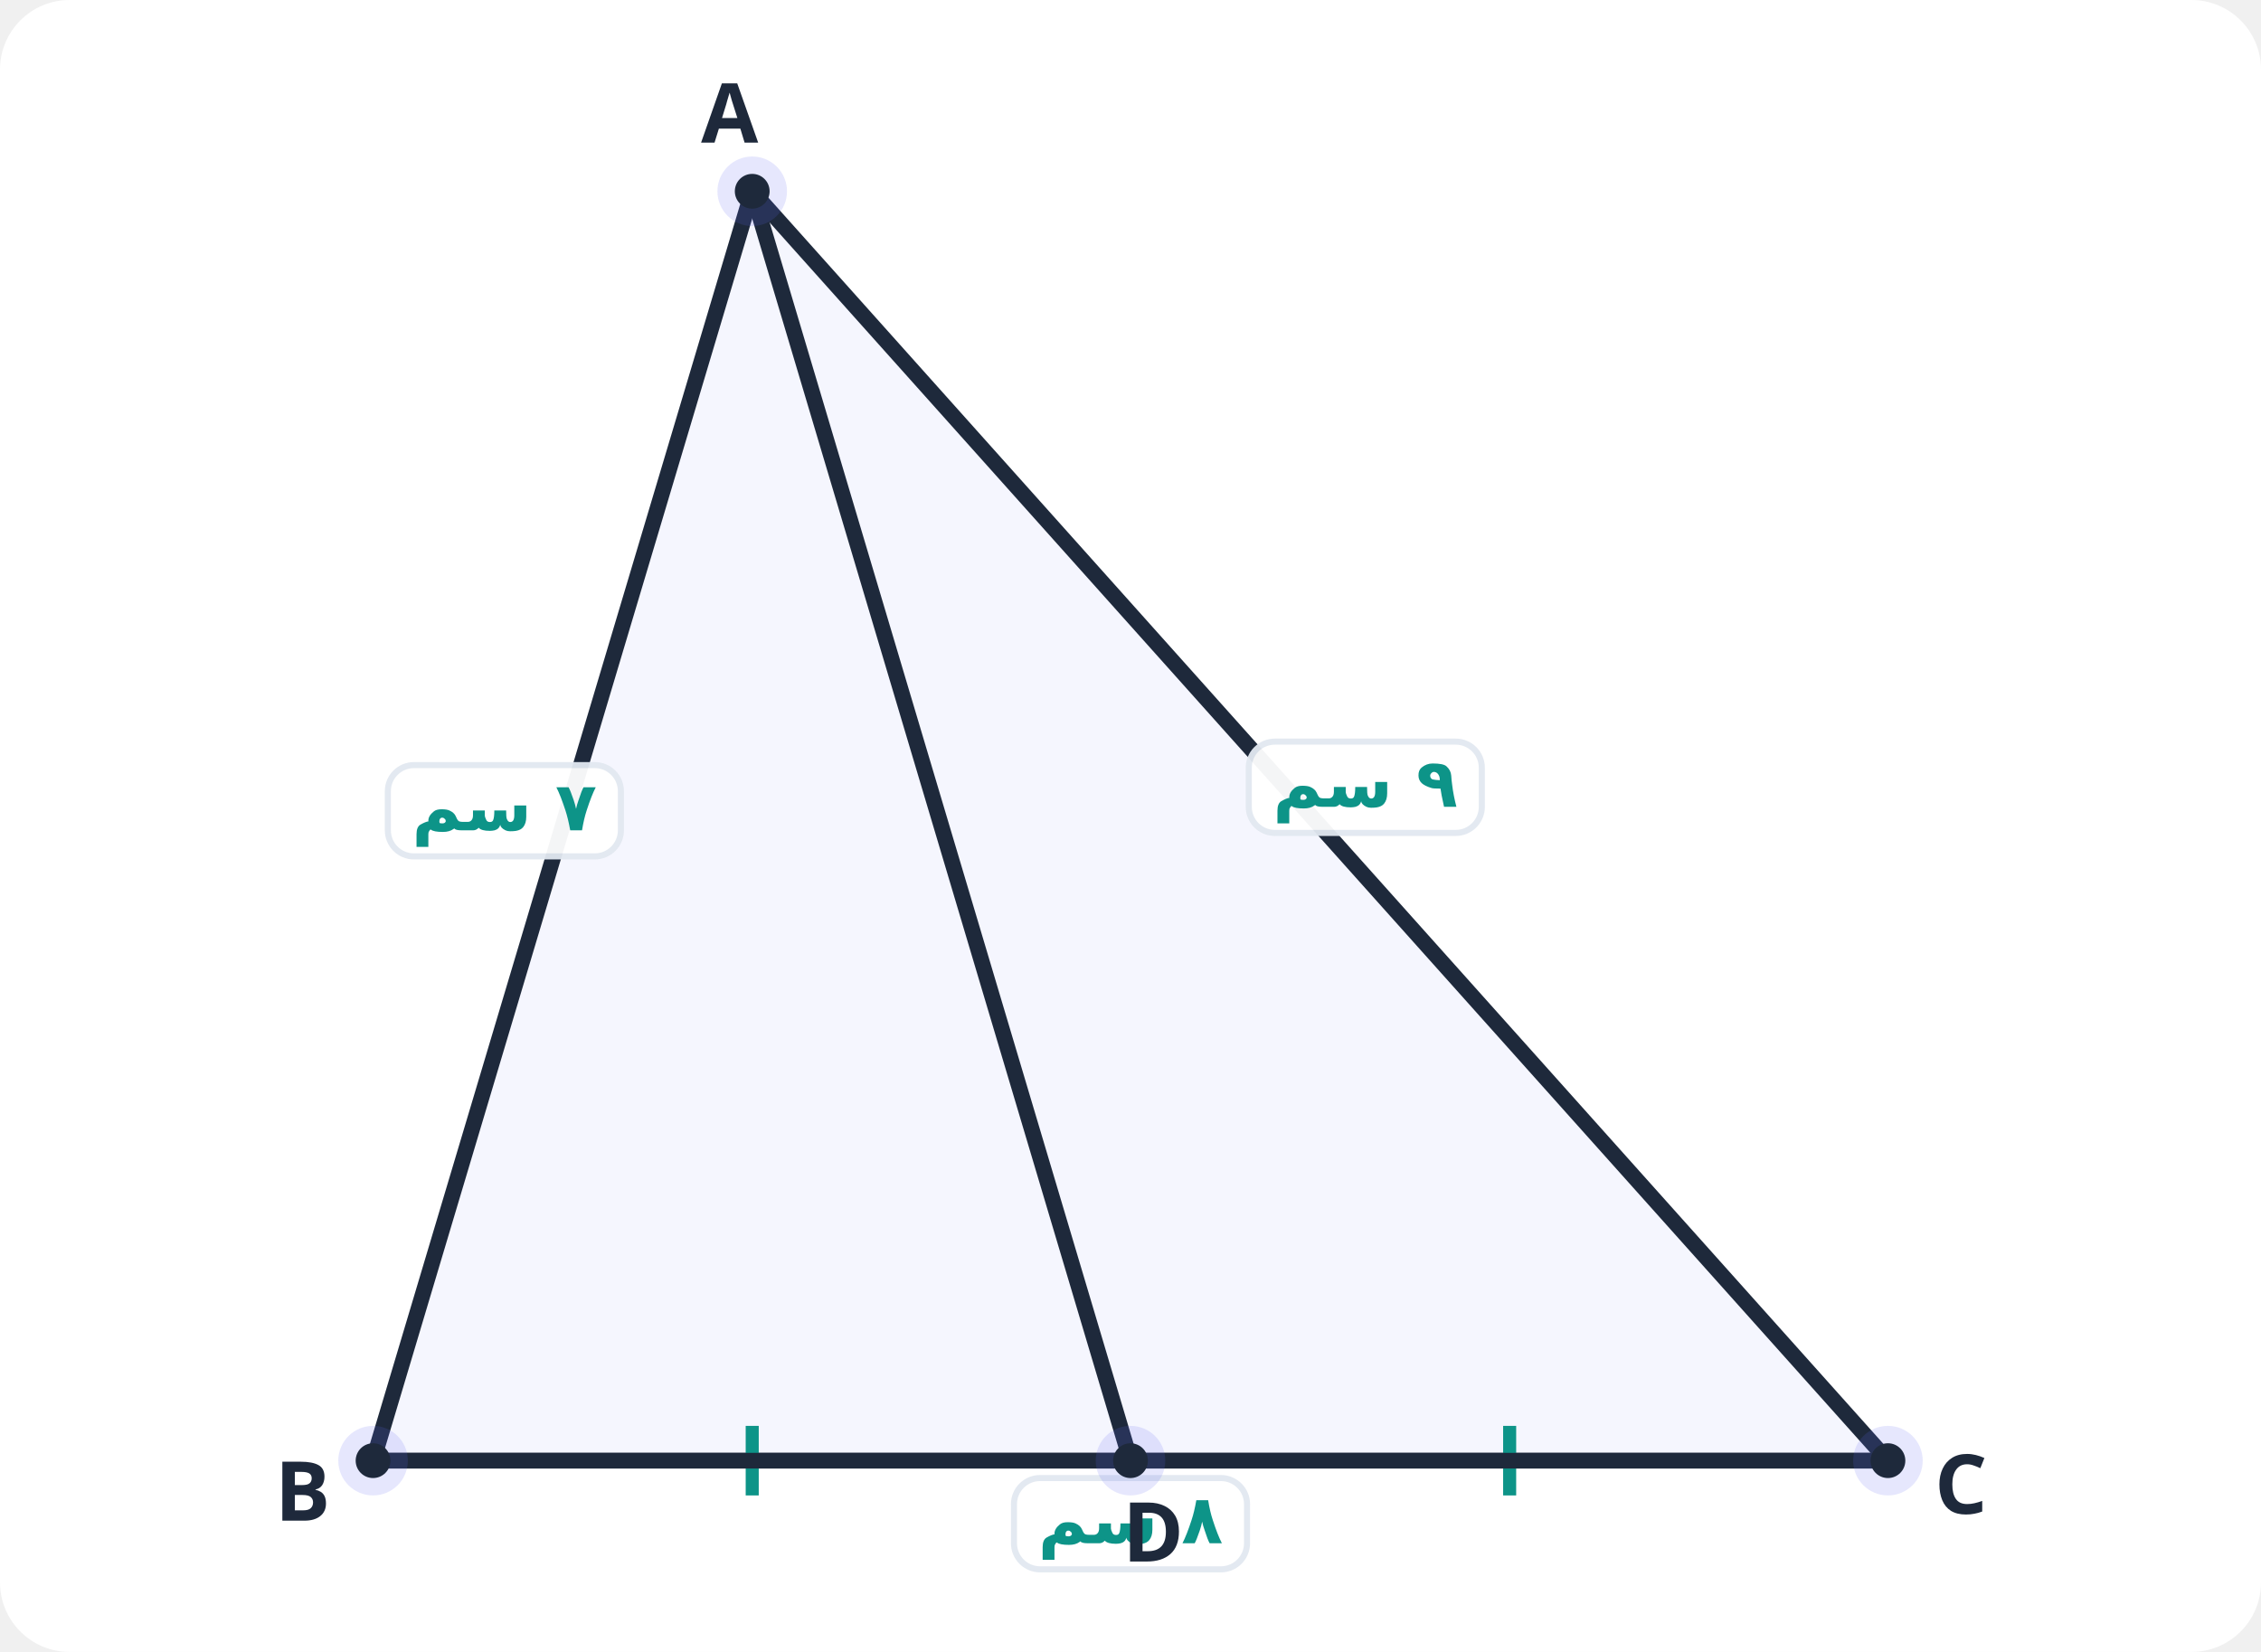
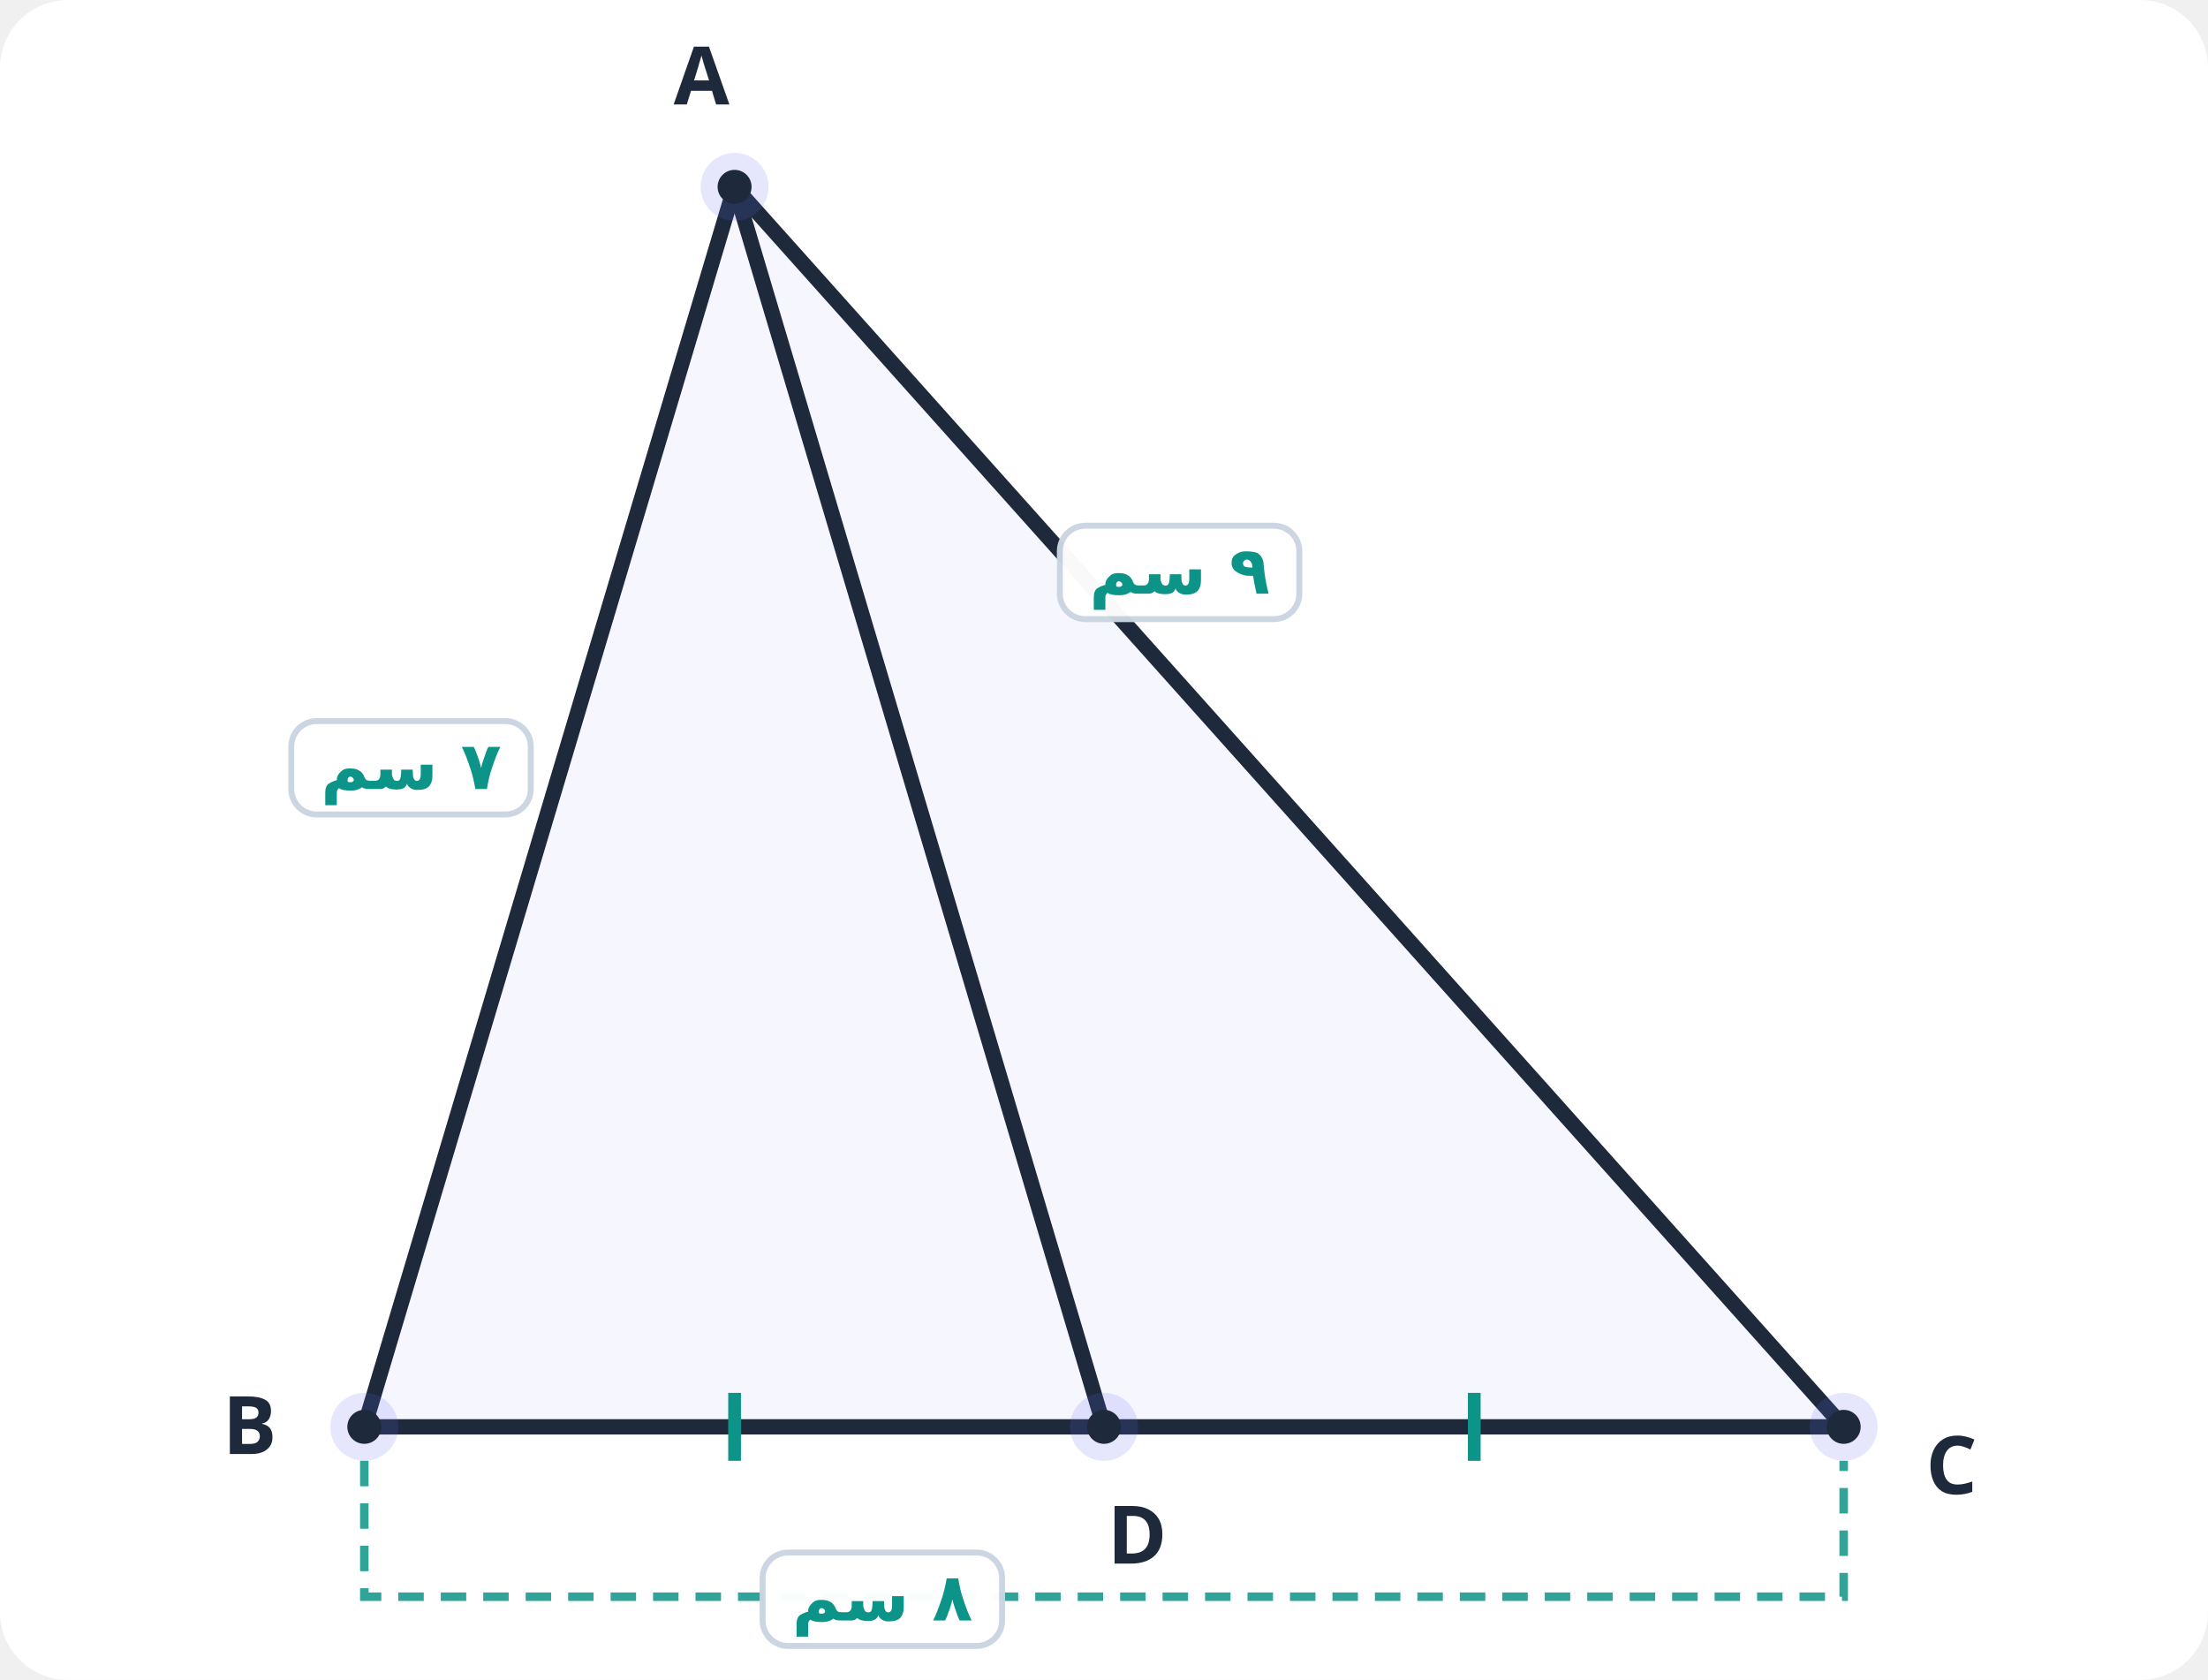
- <svg xmlns="http://www.w3.org/2000/svg" viewBox="0 0 260 190" class="w-full h-auto select-none">
-   <rect x="0" y="0" width="260" height="190" rx="8" fill="#FFFFFF" />
+ <svg xmlns="http://www.w3.org/2000/svg" viewBox="0 0 260 197.8" class="w-full h-auto select-none">
+   <rect x="0" y="0" width="260" height="197.8" rx="8" fill="#FFFFFF" />
  <g class="geometry-surface-tints">
    <polygon points="86.5,22.0 42.9,168.0 217.1,168.0" fill="#6366F1" fill-opacity="0.06" stroke="none" />
  </g>
  <line x1="86.5" y1="22" x2="42.9" y2="168" stroke="#1E293B" stroke-width="1.8" stroke-linecap="round" />
-   <rect x="44.6" y="88.0" width="26.8" height="10.5" rx="3" fill="#FFFFFF" stroke="#E2E8F0" stroke-width="0.7" opacity="0.95" />
-   <text x="58.0" y="95.5" text-anchor="middle" font-size="7.8" font-weight="800" font-family="system-ui, sans-serif" fill="#0D9488">٧ سم</text>
  <line x1="42.9" y1="168" x2="130" y2="168" stroke="#1E293B" stroke-width="1.8" stroke-linecap="round" />
  <line x1="86.5" y1="164.0" x2="86.5" y2="172.0" stroke="#0D9488" stroke-width="1.5" />
  <line x1="130" y1="168" x2="217.1" y2="168" stroke="#1E293B" stroke-width="1.8" stroke-linecap="round" />
  <line x1="173.6" y1="164.0" x2="173.6" y2="172.0" stroke="#0D9488" stroke-width="1.5" />
-   <line x1="42.9" y1="168" x2="217.1" y2="168" stroke="#1E293B" stroke-width="1.8" stroke-linecap="round" />
-   <rect x="116.6" y="170.0" width="26.8" height="10.5" rx="3" fill="#FFFFFF" stroke="#E2E8F0" stroke-width="0.7" opacity="0.95" />
-   <text x="130.0" y="177.5" text-anchor="middle" font-size="7.8" font-weight="800" font-family="system-ui, sans-serif" fill="#0D9488">٨ سم</text>
  <line x1="217.1" y1="168" x2="86.5" y2="22" stroke="#1E293B" stroke-width="1.8" stroke-linecap="round" />
-   <rect x="143.6" y="85.3" width="26.8" height="10.5" rx="3" fill="#FFFFFF" stroke="#E2E8F0" stroke-width="0.7" opacity="0.95" />
-   <text x="157.0" y="92.8" text-anchor="middle" font-size="7.8" font-weight="800" font-family="system-ui, sans-serif" fill="#0D9488">٩ سم</text>
  <line x1="86.5" y1="22" x2="130" y2="168" stroke="#1E293B" stroke-width="1.8" stroke-linecap="round" />
  <circle cx="86.5" cy="22" r="4" fill="#6366F1" fill-opacity="0.16" />
  <circle cx="86.5" cy="22" r="2" fill="#1E293B" />
-   <text x="83.9" y="16.4" text-anchor="middle" font-size="9.5" font-weight="900" font-family="system-ui, sans-serif" fill="#1E293B">A</text>
+   <text x="82.6" y="12.3" text-anchor="middle" font-size="9.5" font-weight="900" font-family="system-ui, sans-serif" fill="#1E293B" paint-order="stroke" stroke="#ffffff" stroke-width="2.4" stroke-linejoin="round">A</text>
  <circle cx="42.9" cy="168" r="4" fill="#6366F1" fill-opacity="0.16" />
  <circle cx="42.9" cy="168" r="2" fill="#1E293B" />
-   <text x="34.8" y="174.9" text-anchor="middle" font-size="9.5" font-weight="900" font-family="system-ui, sans-serif" fill="#1E293B">B</text>
+   <text x="29.4" y="171.2" text-anchor="middle" font-size="9.5" font-weight="900" font-family="system-ui, sans-serif" fill="#1E293B" paint-order="stroke" stroke="#ffffff" stroke-width="2.4" stroke-linejoin="round">B</text>
  <circle cx="217.1" cy="168" r="4" fill="#6366F1" fill-opacity="0.16" />
  <circle cx="217.1" cy="168" r="2" fill="#1E293B" />
-   <text x="225.5" y="174.1" text-anchor="middle" font-size="9.5" font-weight="900" font-family="system-ui, sans-serif" fill="#1E293B">C</text>
+   <text x="229.8" y="175.9" text-anchor="middle" font-size="9.5" font-weight="900" font-family="system-ui, sans-serif" fill="#1E293B" paint-order="stroke" stroke="#ffffff" stroke-width="2.4" stroke-linejoin="round">C</text>
  <circle cx="130" cy="168" r="4" fill="#6366F1" fill-opacity="0.16" />
  <circle cx="130" cy="168" r="2" fill="#1E293B" />
-   <text x="132.6" y="179.6" text-anchor="middle" font-size="9.5" font-weight="900" font-family="system-ui, sans-serif" fill="#1E293B">D</text>
+   <text x="133.9" y="184.1" text-anchor="middle" font-size="9.5" font-weight="900" font-family="system-ui, sans-serif" fill="#1E293B" paint-order="stroke" stroke="#ffffff" stroke-width="2.4" stroke-linejoin="round">D</text>
+   <rect x="34.3" y="84.9" width="28.2" height="11" rx="3" fill="#FFFFFF" stroke="#CBD5E1" stroke-width="0.7" opacity="0.97" />
+   <text x="48.4" y="92.9" text-anchor="middle" font-size="7.8" font-weight="800" font-family="system-ui, sans-serif" fill="#0D9488">٧ سم</text>
+   <path d="M 42.9 172.0 L 42.9 188.0 L 217.1 188.0 L 217.1 172.0" fill="none" stroke="#0D9488" stroke-width="1" stroke-dasharray="3,2" opacity="0.85" />
+   <rect x="89.8" y="182.8" width="28.2" height="11" rx="3" fill="#FFFFFF" stroke="#CBD5E1" stroke-width="0.7" opacity="0.97" />
+   <text x="103.9" y="190.8" text-anchor="middle" font-size="7.8" font-weight="800" font-family="system-ui, sans-serif" fill="#0D9488">٨ سم</text>
+   <rect x="124.8" y="61.9" width="28.2" height="11" rx="3" fill="#FFFFFF" stroke="#CBD5E1" stroke-width="0.7" opacity="0.97" />
+   <text x="138.9" y="69.9" text-anchor="middle" font-size="7.8" font-weight="800" font-family="system-ui, sans-serif" fill="#0D9488">٩ سم</text>
</svg>
